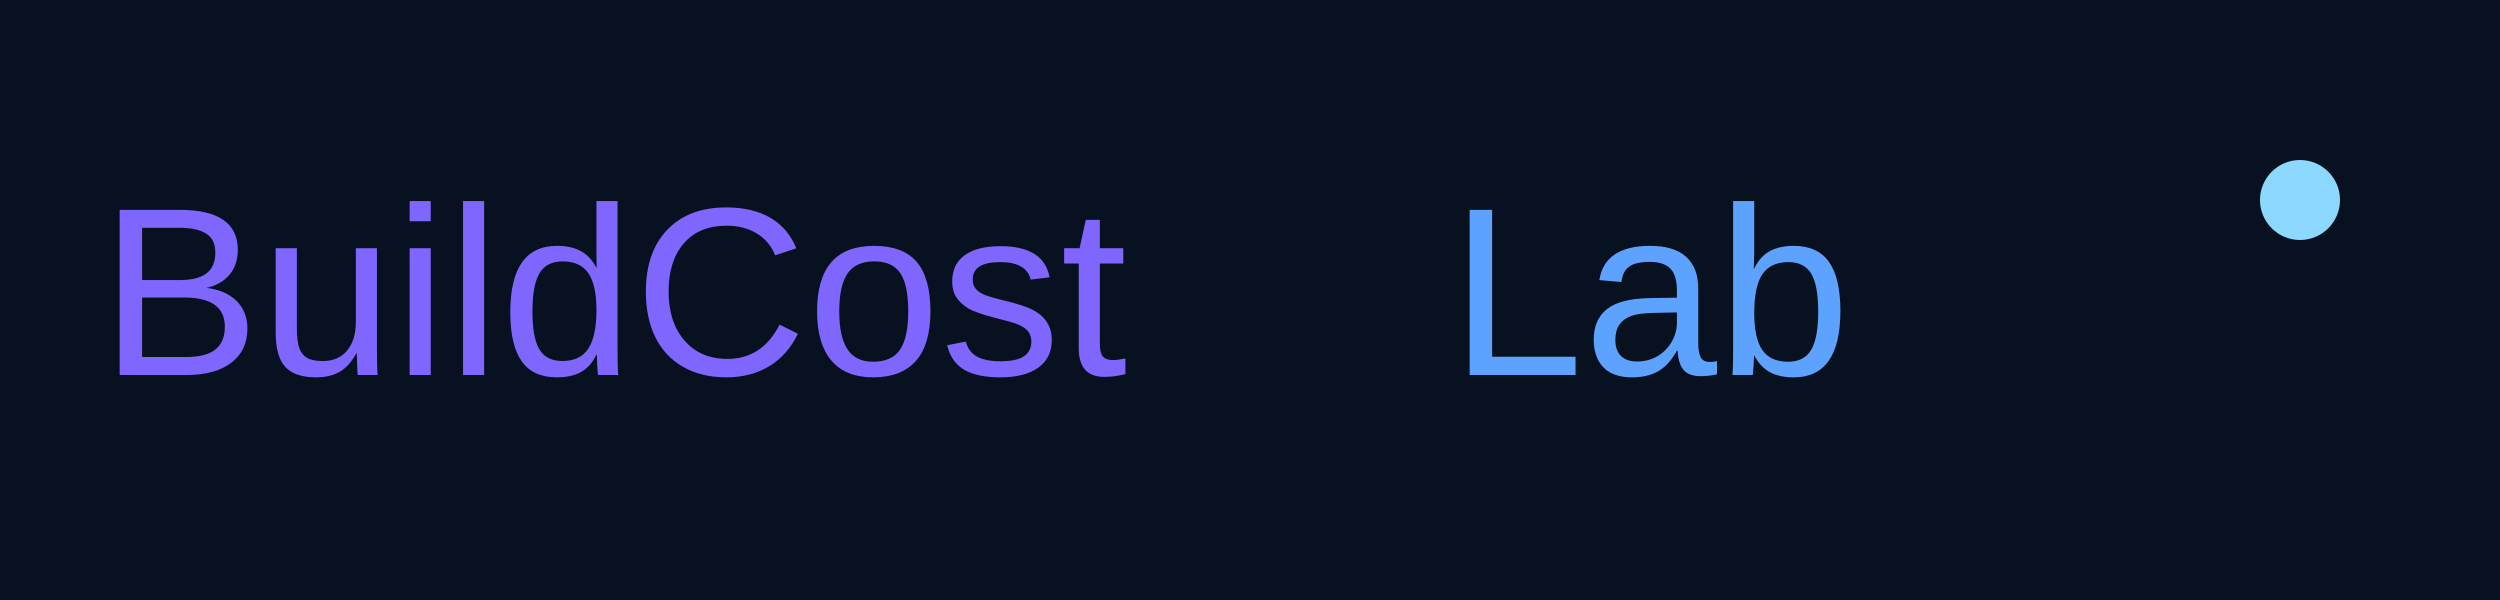
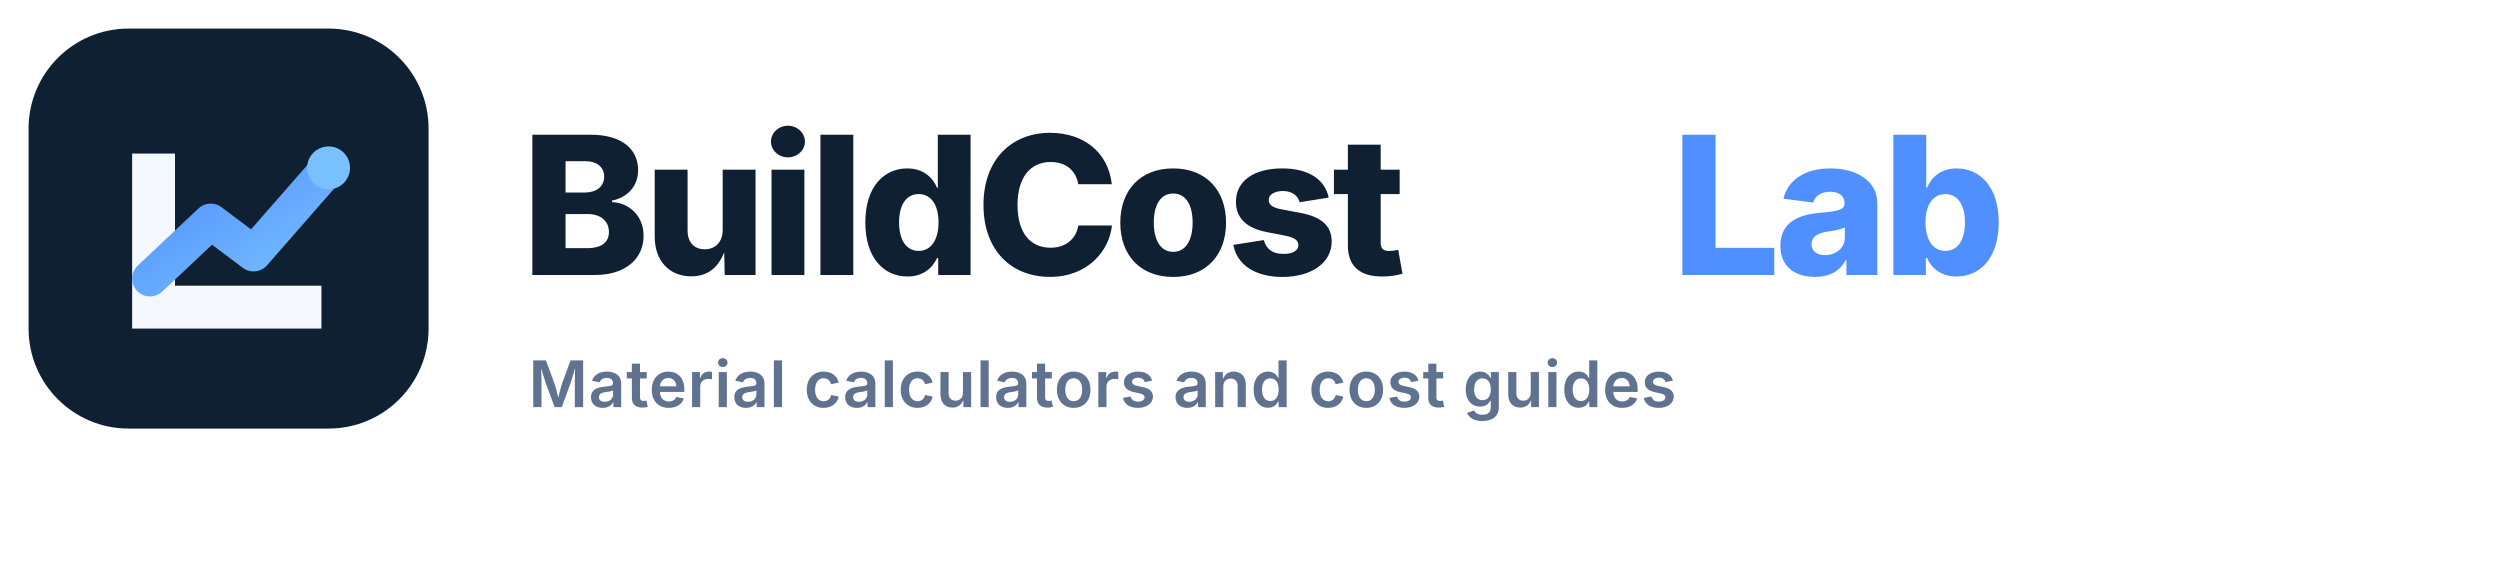
- <svg xmlns="http://www.w3.org/2000/svg" viewBox="0 0 500 120">
-   <rect width="500" height="120" fill="#07111f" />
-   <text x="20" y="75" font-size="48" fill="#7e66ff" font-family="Arial, sans-serif">BuildCost</text>
-   <text x="290" y="75" font-size="48" fill="#5ea2ff" font-family="Arial, sans-serif">Lab</text>
-   <circle cx="460" cy="40" r="8" fill="#8dd8ff" />
+ <svg xmlns="http://www.w3.org/2000/svg" viewBox="0 0 700 160" role="img" aria-labelledby="title desc">
+   <defs>
+     <linearGradient id="accent" x1="0%" y1="0%" x2="100%" y2="100%">
+       <stop offset="0%" stop-color="#4f8fff" />
+       <stop offset="100%" stop-color="#78c0ff" />
+     </linearGradient>
+   </defs>
+   <g transform="translate(8 8)">
+     <rect x="0" y="0" width="112" height="112" rx="28" fill="#102033" />
+     <path d="M29 84V35H41V72H82V84Z" fill="#f5f9ff" />
+     <path d="M34 70L51 54L63 63L84 39" fill="none" stroke="url(#accent)" stroke-linecap="round" stroke-linejoin="round" stroke-width="10" />
+     <circle cx="84" cy="39" r="6" fill="#78c0ff" />
+   </g>
+   <text x="146" y="77" fill="#102033" font-family="Segoe UI, Inter, Arial, sans-serif" font-size="54" font-weight="800" letter-spacing="-1.6">BuildCost</text>
+   <text x="468" y="77" fill="#4f8fff" font-family="Segoe UI, Inter, Arial, sans-serif" font-size="54" font-weight="800" letter-spacing="-1.6">Lab</text>
+   <text x="148" y="114" fill="#5f728f" font-family="Segoe UI, Inter, Arial, sans-serif" font-size="18" font-weight="600" letter-spacing=".2">Material calculators and cost guides</text>
</svg>
